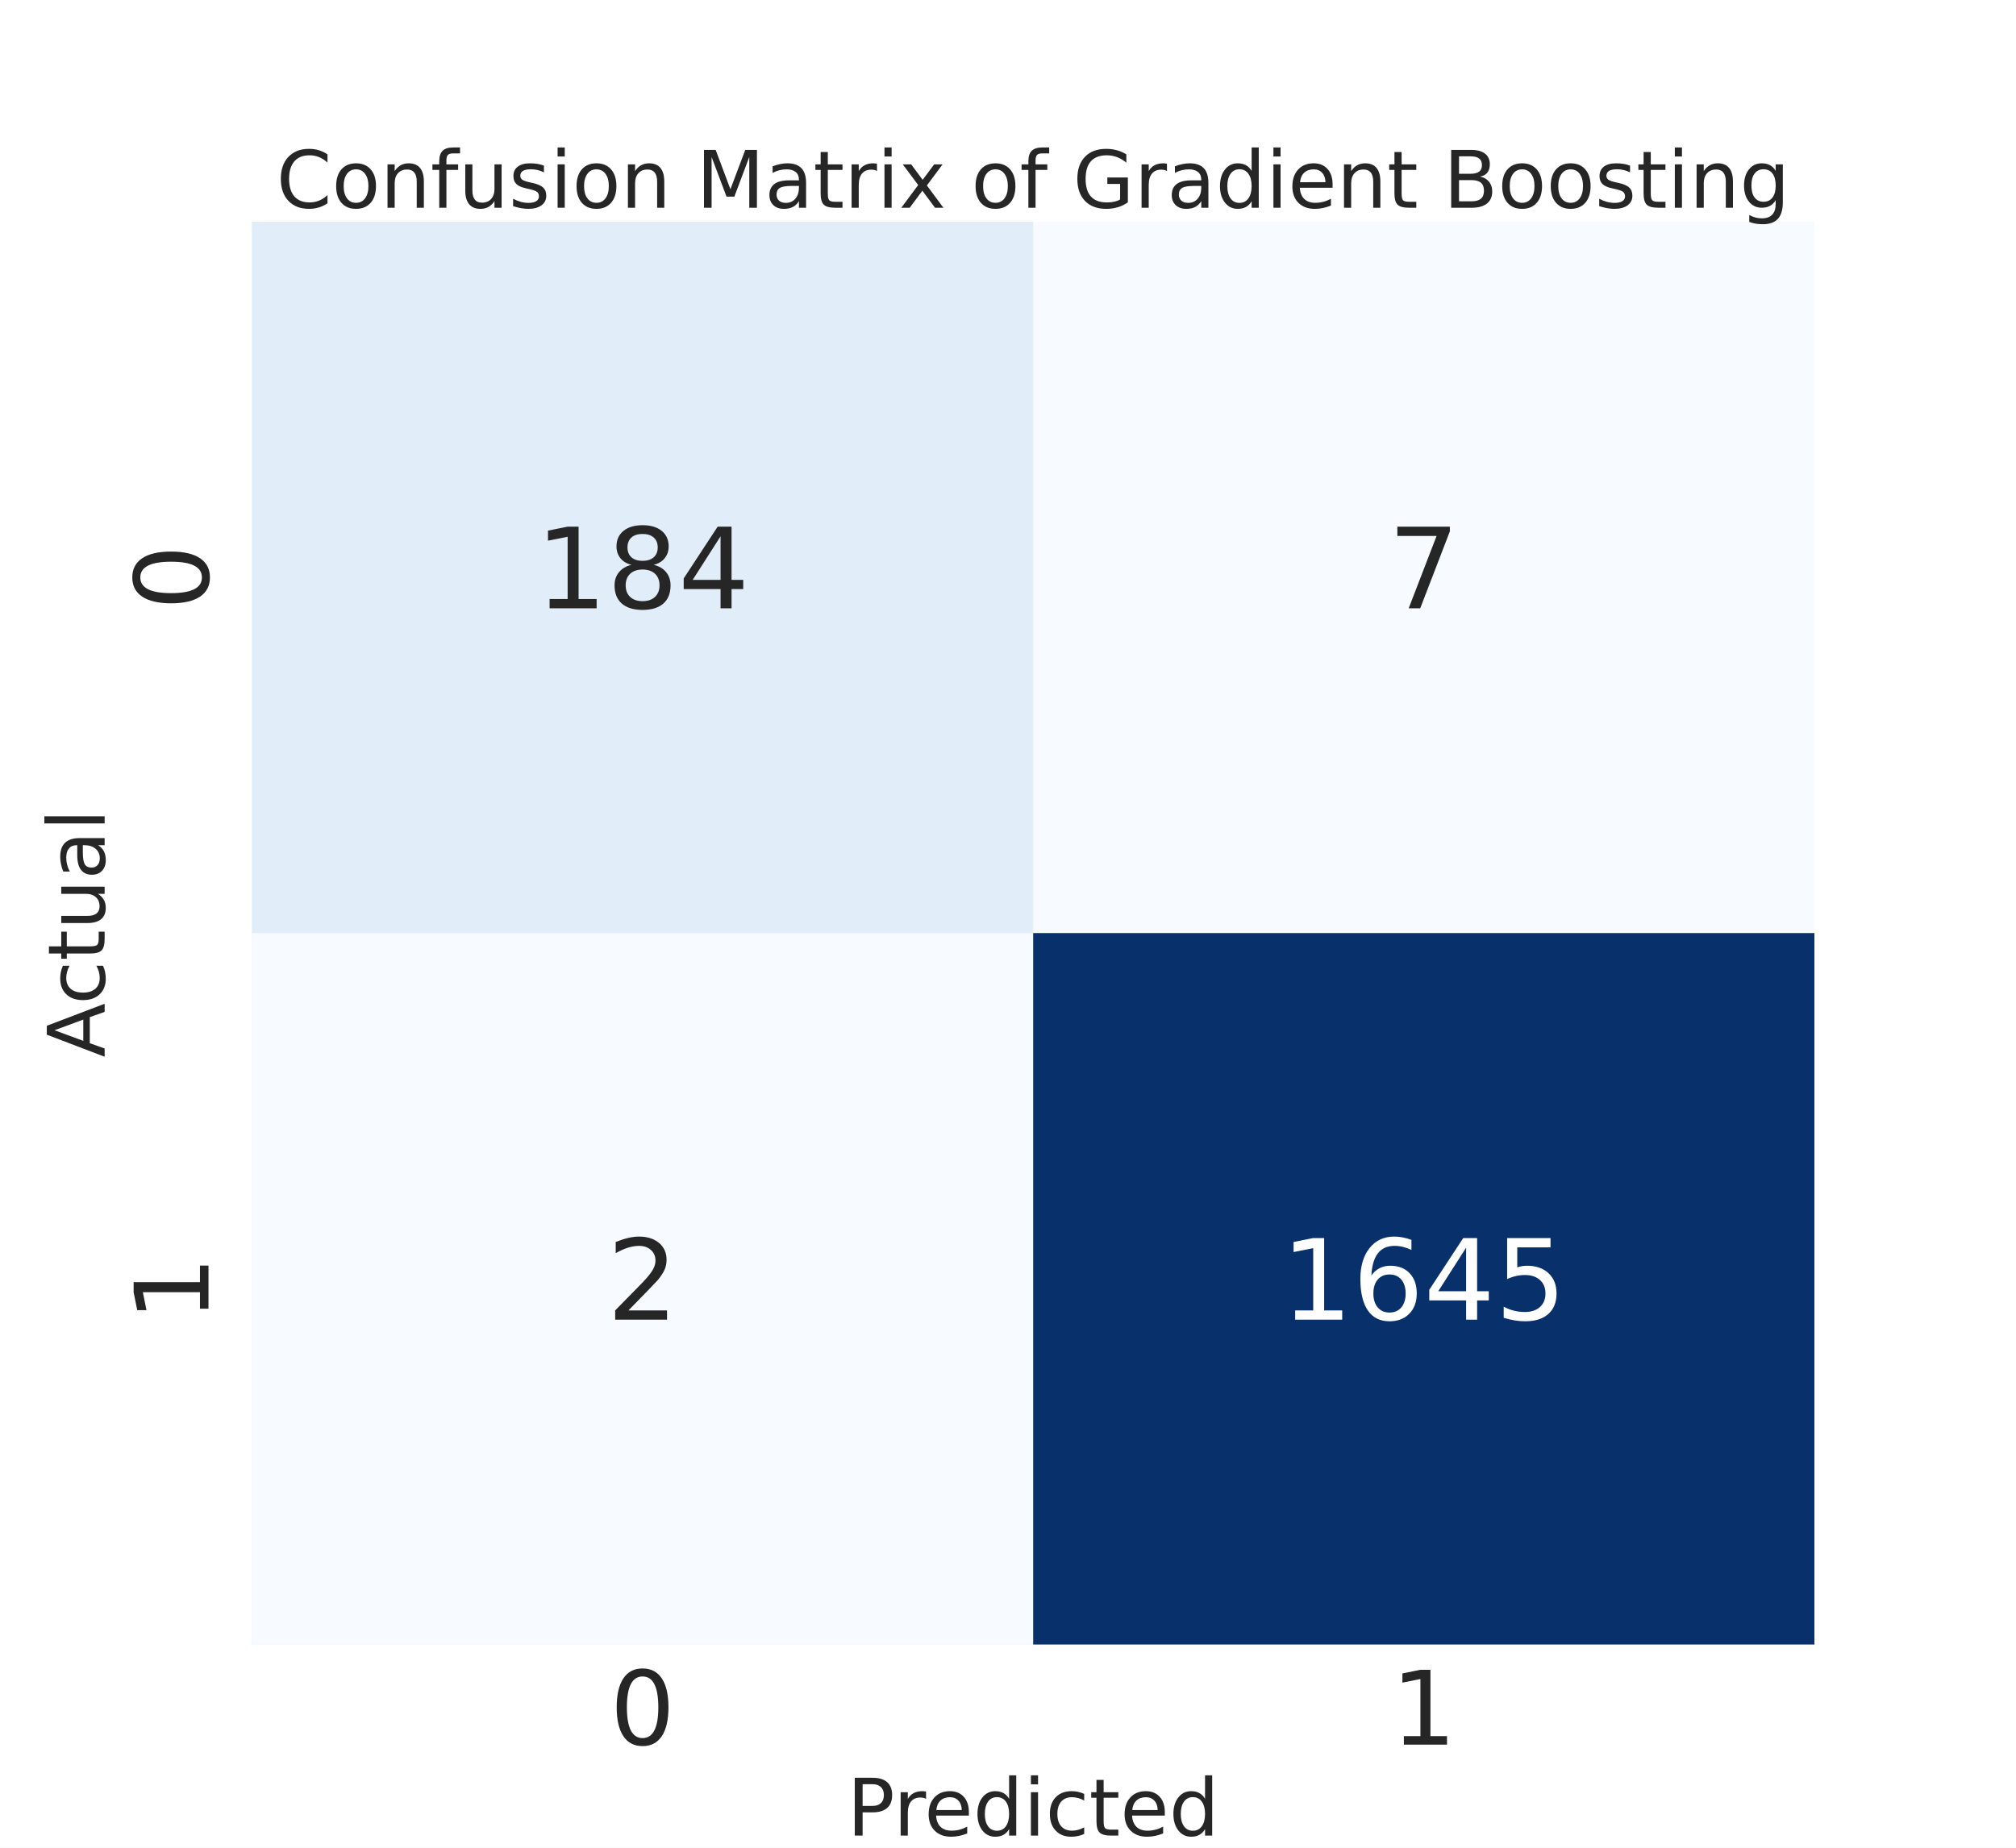
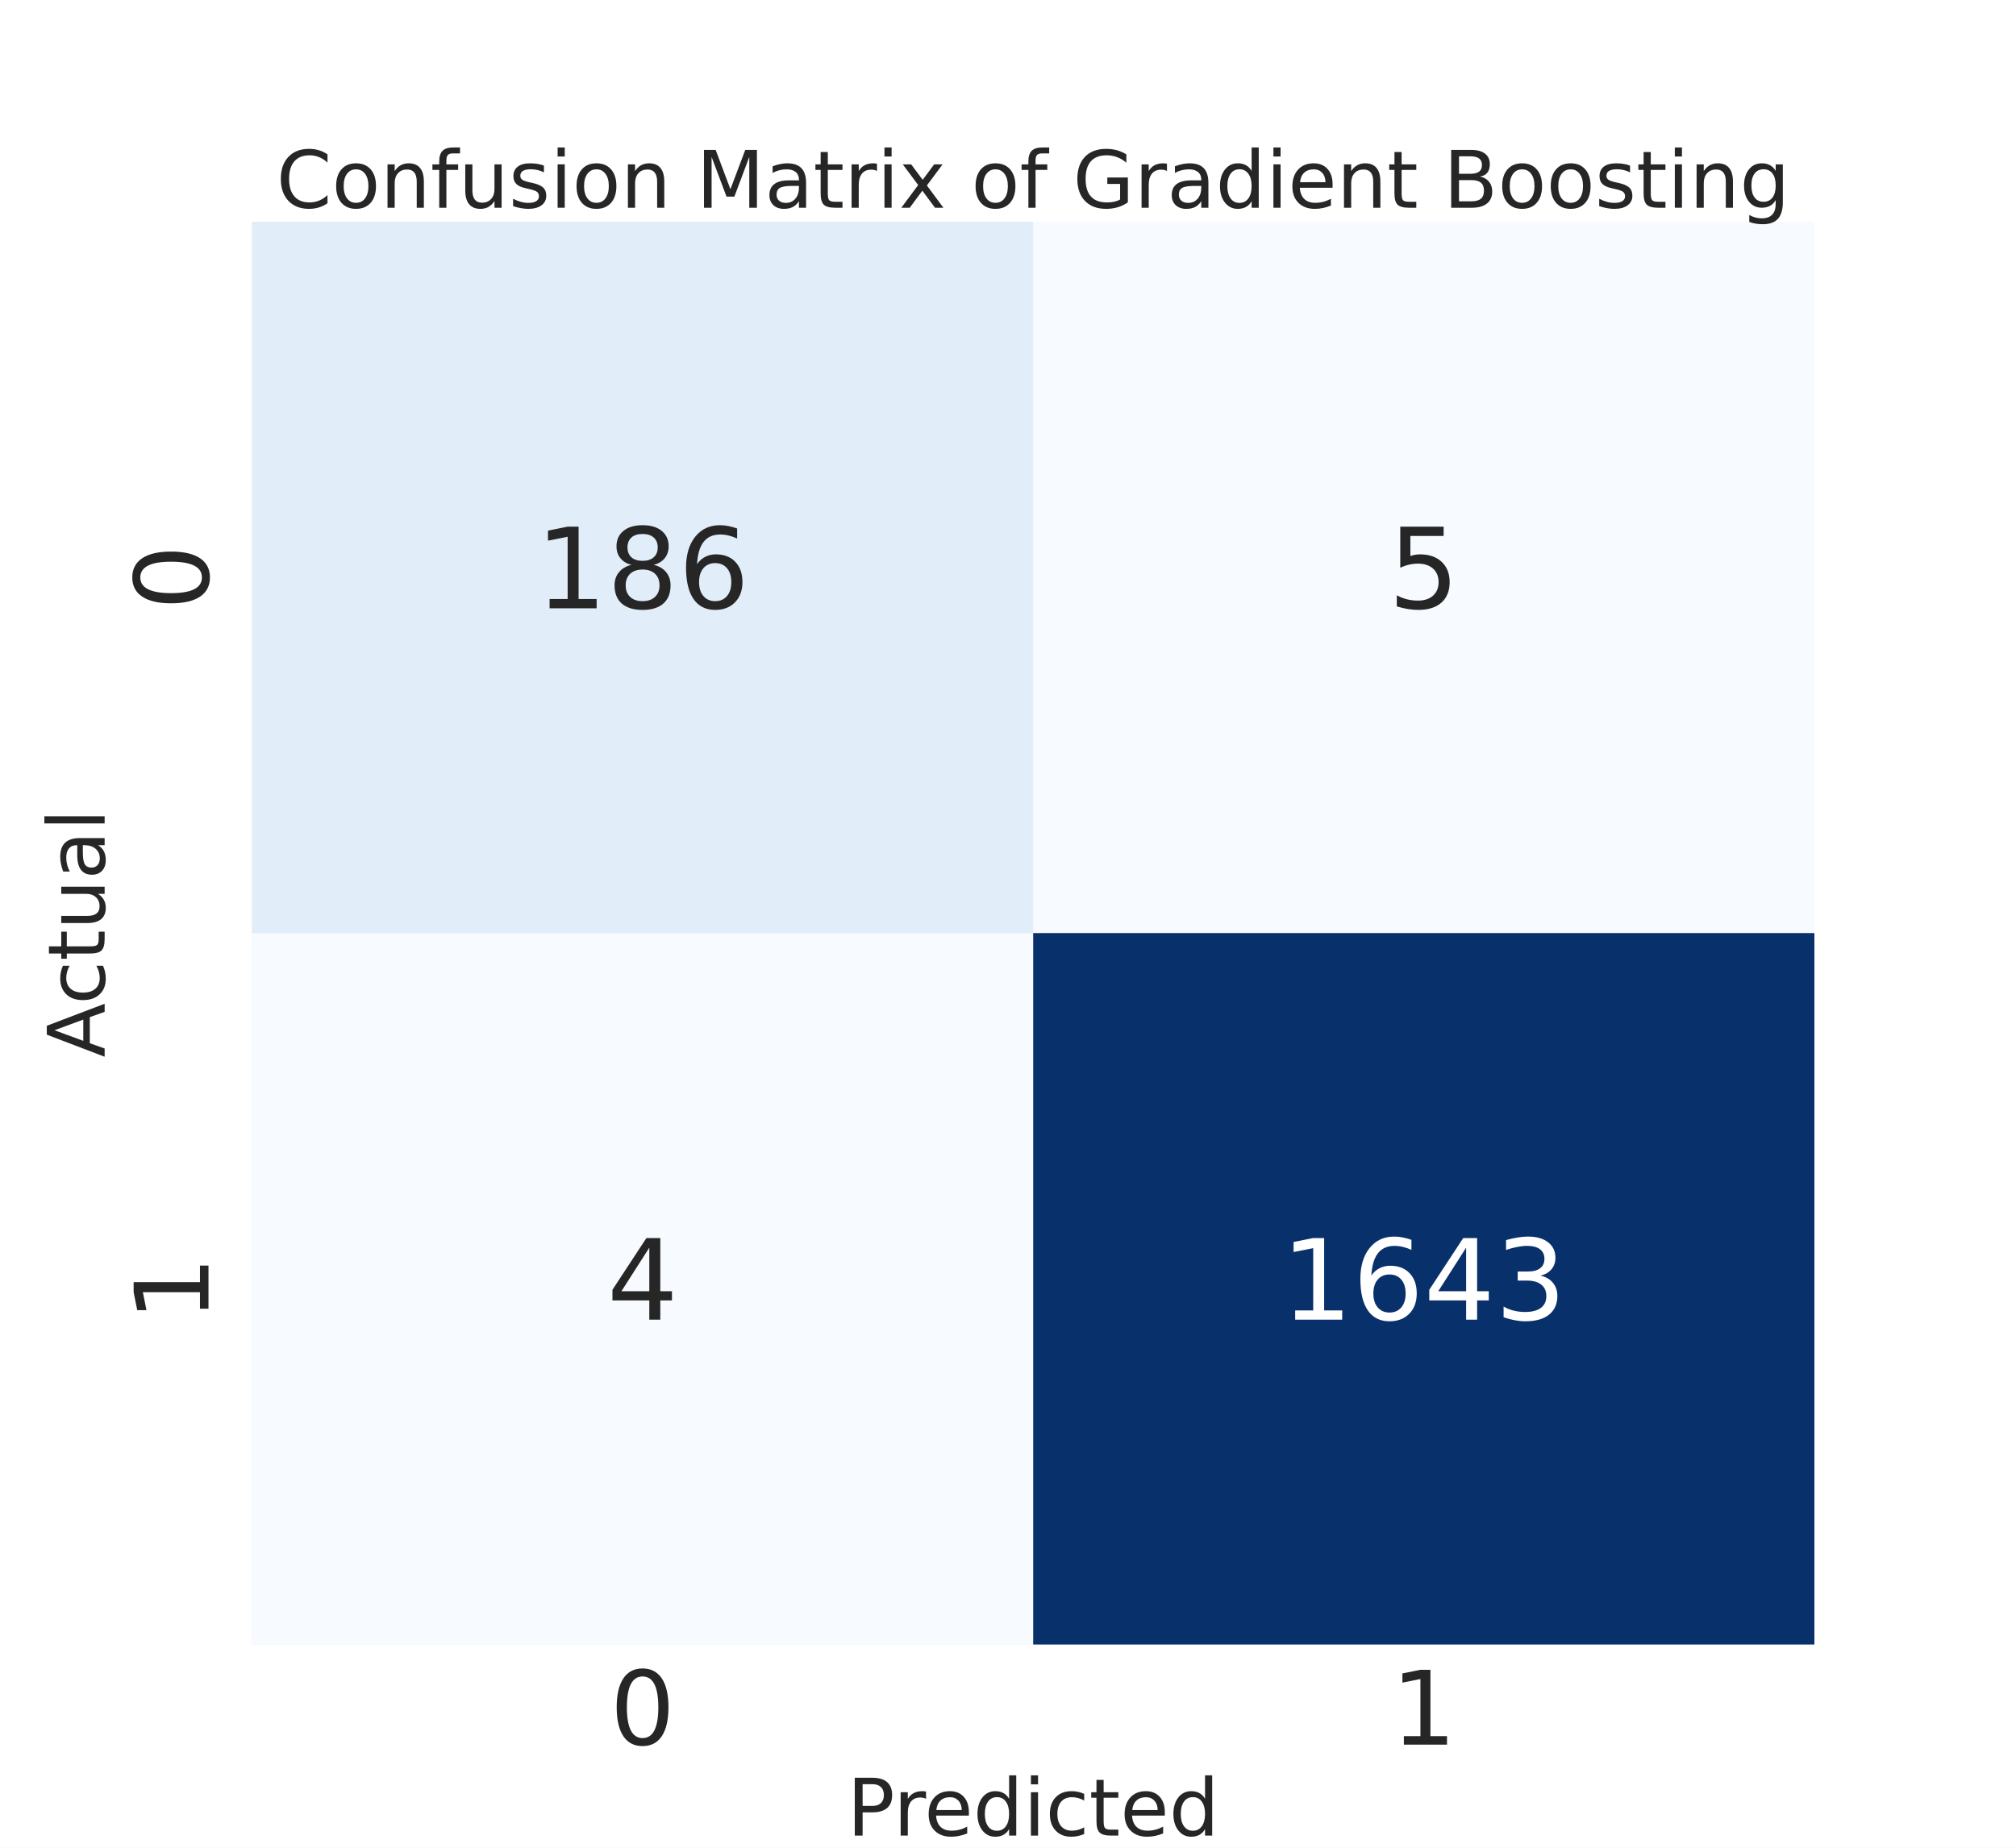
<svg xmlns="http://www.w3.org/2000/svg" xmlns:xlink="http://www.w3.org/1999/xlink" width="864pt" height="792pt" viewBox="0 0 864 792" version="1.1">
  <defs>
    <style type="text/css">*{stroke-linejoin: round; stroke-linecap: butt}</style>
  </defs>
  <g id="figure_1">
    <g id="patch_1">
      <path d="M 0 792  L 864 792  L 864 0  L 0 0  z " style="fill: #ffffff" />
    </g>
    <g id="axes_1">
      <g id="patch_2">
        <path d="M 108 704.88  L 777.6 704.88  L 777.6 95.04  L 108 95.04  z " style="fill: #eaeaf2" />
      </g>
      <g id="matplotlib.axis_1">
        <g id="xtick_1">
          <g id="text_1">
            <g style="fill: #262626" transform="translate(261.4025 747.8131) scale(0.44 -0.44)">
              <defs>
                <path id="DejaVuSans-30" d="M 2034 4250  Q 1547 4250 1301 3770  Q 1056 3291 1056 2328  Q 1056 1369 1301 889  Q 1547 409 2034 409  Q 2525 409 2770 889  Q 3016 1369 3016 2328  Q 3016 3291 2770 3770  Q 2525 4250 2034 4250  z M 2034 4750  Q 2819 4750 3233 4129  Q 3647 3509 3647 2328  Q 3647 1150 3233 529  Q 2819 -91 2034 -91  Q 1250 -91 836 529  Q 422 1150 422 2328  Q 422 3509 836 4129  Q 1250 4750 2034 4750  z " transform="scale(0.015625)" />
              </defs>
              <use xlink:href="#DejaVuSans-30" />
            </g>
          </g>
        </g>
        <g id="xtick_2">
          <g id="text_2">
            <g style="fill: #262626" transform="translate(596.2025 747.8131) scale(0.44 -0.44)">
              <defs>
                <path id="DejaVuSans-31" d="M 794 531  L 1825 531  L 1825 4091  L 703 3866  L 703 4441  L 1819 4666  L 2450 4666  L 2450 531  L 3481 531  L 3481 0  L 794 0  L 794 531  z " transform="scale(0.015625)" />
              </defs>
              <use xlink:href="#DejaVuSans-31" />
            </g>
          </g>
        </g>
        <g id="text_3">
          <g style="fill: #262626" transform="translate(363.0009 786.7984) scale(0.34 -0.34)">
            <defs>
              <path id="DejaVuSans-50" d="M 1259 4147  L 1259 2394  L 2053 2394  Q 2494 2394 2734 2622  Q 2975 2850 2975 3272  Q 2975 3691 2734 3919  Q 2494 4147 2053 4147  L 1259 4147  z M 628 4666  L 2053 4666  Q 2838 4666 3239 4311  Q 3641 3956 3641 3272  Q 3641 2581 3239 2228  Q 2838 1875 2053 1875  L 1259 1875  L 1259 0  L 628 0  L 628 4666  z " transform="scale(0.015625)" />
              <path id="DejaVuSans-72" d="M 2631 2963  Q 2534 3019 2420 3045  Q 2306 3072 2169 3072  Q 1681 3072 1420 2755  Q 1159 2438 1159 1844  L 1159 0  L 581 0  L 581 3500  L 1159 3500  L 1159 2956  Q 1341 3275 1631 3429  Q 1922 3584 2338 3584  Q 2397 3584 2469 3576  Q 2541 3569 2628 3553  L 2631 2963  z " transform="scale(0.015625)" />
              <path id="DejaVuSans-65" d="M 3597 1894  L 3597 1613  L 953 1613  Q 991 1019 1311 708  Q 1631 397 2203 397  Q 2534 397 2845 478  Q 3156 559 3463 722  L 3463 178  Q 3153 47 2828 -22  Q 2503 -91 2169 -91  Q 1331 -91 842 396  Q 353 884 353 1716  Q 353 2575 817 3079  Q 1281 3584 2069 3584  Q 2775 3584 3186 3129  Q 3597 2675 3597 1894  z M 3022 2063  Q 3016 2534 2758 2815  Q 2500 3097 2075 3097  Q 1594 3097 1305 2825  Q 1016 2553 972 2059  L 3022 2063  z " transform="scale(0.015625)" />
              <path id="DejaVuSans-64" d="M 2906 2969  L 2906 4863  L 3481 4863  L 3481 0  L 2906 0  L 2906 525  Q 2725 213 2448 61  Q 2172 -91 1784 -91  Q 1150 -91 751 415  Q 353 922 353 1747  Q 353 2572 751 3078  Q 1150 3584 1784 3584  Q 2172 3584 2448 3432  Q 2725 3281 2906 2969  z M 947 1747  Q 947 1113 1208 752  Q 1469 391 1925 391  Q 2381 391 2643 752  Q 2906 1113 2906 1747  Q 2906 2381 2643 2742  Q 2381 3103 1925 3103  Q 1469 3103 1208 2742  Q 947 2381 947 1747  z " transform="scale(0.015625)" />
              <path id="DejaVuSans-69" d="M 603 3500  L 1178 3500  L 1178 0  L 603 0  L 603 3500  z M 603 4863  L 1178 4863  L 1178 4134  L 603 4134  L 603 4863  z " transform="scale(0.015625)" />
              <path id="DejaVuSans-63" d="M 3122 3366  L 3122 2828  Q 2878 2963 2633 3030  Q 2388 3097 2138 3097  Q 1578 3097 1268 2742  Q 959 2388 959 1747  Q 959 1106 1268 751  Q 1578 397 2138 397  Q 2388 397 2633 464  Q 2878 531 3122 666  L 3122 134  Q 2881 22 2623 -34  Q 2366 -91 2075 -91  Q 1284 -91 818 406  Q 353 903 353 1747  Q 353 2603 823 3093  Q 1294 3584 2113 3584  Q 2378 3584 2631 3529  Q 2884 3475 3122 3366  z " transform="scale(0.015625)" />
              <path id="DejaVuSans-74" d="M 1172 4494  L 1172 3500  L 2356 3500  L 2356 3053  L 1172 3053  L 1172 1153  Q 1172 725 1289 603  Q 1406 481 1766 481  L 2356 481  L 2356 0  L 1766 0  Q 1100 0 847 248  Q 594 497 594 1153  L 594 3053  L 172 3053  L 172 3500  L 594 3500  L 594 4494  L 1172 4494  z " transform="scale(0.015625)" />
            </defs>
            <use xlink:href="#DejaVuSans-50" />
            <use xlink:href="#DejaVuSans-72" x="58.553" />
            <use xlink:href="#DejaVuSans-65" x="97.416" />
            <use xlink:href="#DejaVuSans-64" x="158.939" />
            <use xlink:href="#DejaVuSans-69" x="222.416" />
            <use xlink:href="#DejaVuSans-63" x="250.199" />
            <use xlink:href="#DejaVuSans-74" x="305.18" />
            <use xlink:href="#DejaVuSans-65" x="344.389" />
            <use xlink:href="#DejaVuSans-64" x="405.912" />
          </g>
        </g>
      </g>
      <g id="matplotlib.axis_2">
        <g id="ytick_1">
          <g id="text_4">
            <g style="fill: #262626" transform="translate(89.34937 261.4975) rotate(-90) scale(0.44 -0.44)">
              <use xlink:href="#DejaVuSans-30" />
            </g>
          </g>
        </g>
        <g id="ytick_2">
          <g id="text_5">
            <g style="fill: #262626" transform="translate(89.34937 566.4175) rotate(-90) scale(0.44 -0.44)">
              <use xlink:href="#DejaVuSans-31" />
            </g>
          </g>
        </g>
        <g id="text_6">
          <g style="fill: #262626" transform="translate(44.84531 453.2178) rotate(-90) scale(0.34 -0.34)">
            <defs>
              <path id="DejaVuSans-41" d="M 2188 4044  L 1331 1722  L 3047 1722  L 2188 4044  z M 1831 4666  L 2547 4666  L 4325 0  L 3669 0  L 3244 1197  L 1141 1197  L 716 0  L 50 0  L 1831 4666  z " transform="scale(0.015625)" />
              <path id="DejaVuSans-75" d="M 544 1381  L 544 3500  L 1119 3500  L 1119 1403  Q 1119 906 1312 657  Q 1506 409 1894 409  Q 2359 409 2629 706  Q 2900 1003 2900 1516  L 2900 3500  L 3475 3500  L 3475 0  L 2900 0  L 2900 538  Q 2691 219 2414 64  Q 2138 -91 1772 -91  Q 1169 -91 856 284  Q 544 659 544 1381  z M 1991 3584  L 1991 3584  z " transform="scale(0.015625)" />
              <path id="DejaVuSans-61" d="M 2194 1759  Q 1497 1759 1228 1600  Q 959 1441 959 1056  Q 959 750 1161 570  Q 1363 391 1709 391  Q 2188 391 2477 730  Q 2766 1069 2766 1631  L 2766 1759  L 2194 1759  z M 3341 1997  L 3341 0  L 2766 0  L 2766 531  Q 2569 213 2275 61  Q 1981 -91 1556 -91  Q 1019 -91 701 211  Q 384 513 384 1019  Q 384 1609 779 1909  Q 1175 2209 1959 2209  L 2766 2209  L 2766 2266  Q 2766 2663 2505 2880  Q 2244 3097 1772 3097  Q 1472 3097 1187 3025  Q 903 2953 641 2809  L 641 3341  Q 956 3463 1253 3523  Q 1550 3584 1831 3584  Q 2591 3584 2966 3190  Q 3341 2797 3341 1997  z " transform="scale(0.015625)" />
              <path id="DejaVuSans-6c" d="M 603 4863  L 1178 4863  L 1178 0  L 603 0  L 603 4863  z " transform="scale(0.015625)" />
            </defs>
            <use xlink:href="#DejaVuSans-41" />
            <use xlink:href="#DejaVuSans-63" x="66.658" />
            <use xlink:href="#DejaVuSans-74" x="121.639" />
            <use xlink:href="#DejaVuSans-75" x="160.848" />
            <use xlink:href="#DejaVuSans-61" x="224.227" />
            <use xlink:href="#DejaVuSans-6c" x="285.506" />
          </g>
        </g>
      </g>
      <g id="QuadMesh_1">
-         <path d="M 108 95.04  L 442.8 95.04  L 442.8 399.96  L 108 399.96  L 108 95.04  " clip-path="url(#pff0a11ce2c)" style="fill: #e1edf8" />
-         <path d="M 442.8 95.04  L 777.6 95.04  L 777.6 399.96  L 442.8 399.96  L 442.8 95.04  " clip-path="url(#pff0a11ce2c)" style="fill: #f7fbff" />
-         <path d="M 108 399.96  L 442.8 399.96  L 442.8 704.88  L 108 704.88  L 108 399.96  " clip-path="url(#pff0a11ce2c)" style="fill: #f7fbff" />
-         <path d="M 442.8 399.96  L 777.6 399.96  L 777.6 704.88  L 442.8 704.88  L 442.8 399.96  " clip-path="url(#pff0a11ce2c)" style="fill: #08306b" />
+         <path d="M 108 95.04  L 442.8 95.04  L 442.8 399.96  L 108 399.96  L 108 95.04  " clip-path="url(#p5d9036c86c)" style="fill: #e1edf8" />
+         <path d="M 442.8 95.04  L 777.6 95.04  L 777.6 399.96  L 442.8 399.96  L 442.8 95.04  " clip-path="url(#p5d9036c86c)" style="fill: #f7fbff" />
+         <path d="M 108 399.96  L 442.8 399.96  L 442.8 704.88  L 108 704.88  L 108 399.96  " clip-path="url(#p5d9036c86c)" style="fill: #f7fbff" />
+         <path d="M 442.8 399.96  L 777.6 399.96  L 777.6 704.88  L 442.8 704.88  L 442.8 399.96  " clip-path="url(#p5d9036c86c)" style="fill: #08306b" />
      </g>
      <g id="text_7">
        <g style="fill: #262626" transform="translate(229.59 260.745) scale(0.48 -0.48)">
          <defs>
            <path id="DejaVuSans-38" d="M 2034 2216  Q 1584 2216 1326 1975  Q 1069 1734 1069 1313  Q 1069 891 1326 650  Q 1584 409 2034 409  Q 2484 409 2743 651  Q 3003 894 3003 1313  Q 3003 1734 2745 1975  Q 2488 2216 2034 2216  z M 1403 2484  Q 997 2584 770 2862  Q 544 3141 544 3541  Q 544 4100 942 4425  Q 1341 4750 2034 4750  Q 2731 4750 3128 4425  Q 3525 4100 3525 3541  Q 3525 3141 3298 2862  Q 3072 2584 2669 2484  Q 3125 2378 3379 2068  Q 3634 1759 3634 1313  Q 3634 634 3220 271  Q 2806 -91 2034 -91  Q 1263 -91 848 271  Q 434 634 434 1313  Q 434 1759 690 2068  Q 947 2378 1403 2484  z M 1172 3481  Q 1172 3119 1398 2916  Q 1625 2713 2034 2713  Q 2441 2713 2670 2916  Q 2900 3119 2900 3481  Q 2900 3844 2670 4047  Q 2441 4250 2034 4250  Q 1625 4250 1398 4047  Q 1172 3844 1172 3481  z " transform="scale(0.015625)" />
-             <path id="DejaVuSans-34" d="M 2419 4116  L 825 1625  L 2419 1625  L 2419 4116  z M 2253 4666  L 3047 4666  L 3047 1625  L 3713 1625  L 3713 1100  L 3047 1100  L 3047 0  L 2419 0  L 2419 1100  L 313 1100  L 313 1709  L 2253 4666  z " transform="scale(0.015625)" />
+             <path id="DejaVuSans-36" d="M 2113 2584  Q 1688 2584 1439 2293  Q 1191 2003 1191 1497  Q 1191 994 1439 701  Q 1688 409 2113 409  Q 2538 409 2786 701  Q 3034 994 3034 1497  Q 3034 2003 2786 2293  Q 2538 2584 2113 2584  z M 3366 4563  L 3366 3988  Q 3128 4100 2886 4159  Q 2644 4219 2406 4219  Q 1781 4219 1451 3797  Q 1122 3375 1075 2522  Q 1259 2794 1537 2939  Q 1816 3084 2150 3084  Q 2853 3084 3261 2657  Q 3669 2231 3669 1497  Q 3669 778 3244 343  Q 2819 -91 2113 -91  Q 1303 -91 875 529  Q 447 1150 447 2328  Q 447 3434 972 4092  Q 1497 4750 2381 4750  Q 2619 4750 2861 4703  Q 3103 4656 3366 4563  z " transform="scale(0.015625)" />
          </defs>
          <use xlink:href="#DejaVuSans-31" />
          <use xlink:href="#DejaVuSans-38" x="63.623" />
-           <use xlink:href="#DejaVuSans-34" x="127.246" />
+           <use xlink:href="#DejaVuSans-36" x="127.246" />
        </g>
      </g>
      <g id="text_8">
        <g style="fill: #262626" transform="translate(594.93 260.745) scale(0.48 -0.48)">
          <defs>
-             <path id="DejaVuSans-37" d="M 525 4666  L 3525 4666  L 3525 4397  L 1831 0  L 1172 0  L 2766 4134  L 525 4134  L 525 4666  z " transform="scale(0.015625)" />
+             <path id="DejaVuSans-35" d="M 691 4666  L 3169 4666  L 3169 4134  L 1269 4134  L 1269 2991  Q 1406 3038 1543 3061  Q 1681 3084 1819 3084  Q 2600 3084 3056 2656  Q 3513 2228 3513 1497  Q 3513 744 3044 326  Q 2575 -91 1722 -91  Q 1428 -91 1123 -41  Q 819 9 494 109  L 494 744  Q 775 591 1075 516  Q 1375 441 1709 441  Q 2250 441 2565 725  Q 2881 1009 2881 1497  Q 2881 1984 2565 2268  Q 2250 2553 1709 2553  Q 1456 2553 1204 2497  Q 953 2441 691 2322  L 691 4666  z " transform="scale(0.015625)" />
          </defs>
-           <use xlink:href="#DejaVuSans-37" />
+           <use xlink:href="#DejaVuSans-35" />
        </g>
      </g>
      <g id="text_9">
        <g style="fill: #262626" transform="translate(260.13 565.665) scale(0.48 -0.48)">
          <defs>
-             <path id="DejaVuSans-32" d="M 1228 531  L 3431 531  L 3431 0  L 469 0  L 469 531  Q 828 903 1448 1529  Q 2069 2156 2228 2338  Q 2531 2678 2651 2914  Q 2772 3150 2772 3378  Q 2772 3750 2511 3984  Q 2250 4219 1831 4219  Q 1534 4219 1204 4116  Q 875 4013 500 3803  L 500 4441  Q 881 4594 1212 4672  Q 1544 4750 1819 4750  Q 2544 4750 2975 4387  Q 3406 4025 3406 3419  Q 3406 3131 3298 2873  Q 3191 2616 2906 2266  Q 2828 2175 2409 1742  Q 1991 1309 1228 531  z " transform="scale(0.015625)" />
+             <path id="DejaVuSans-34" d="M 2419 4116  L 825 1625  L 2419 1625  L 2419 4116  z M 2253 4666  L 3047 4666  L 3047 1625  L 3713 1625  L 3713 1100  L 3047 1100  L 3047 0  L 2419 0  L 2419 1100  L 313 1100  L 313 1709  L 2253 4666  z " transform="scale(0.015625)" />
          </defs>
-           <use xlink:href="#DejaVuSans-32" />
+           <use xlink:href="#DejaVuSans-34" />
        </g>
      </g>
      <g id="text_10">
        <g style="fill: #ffffff" transform="translate(549.12 565.665) scale(0.48 -0.48)">
          <defs>
-             <path id="DejaVuSans-36" d="M 2113 2584  Q 1688 2584 1439 2293  Q 1191 2003 1191 1497  Q 1191 994 1439 701  Q 1688 409 2113 409  Q 2538 409 2786 701  Q 3034 994 3034 1497  Q 3034 2003 2786 2293  Q 2538 2584 2113 2584  z M 3366 4563  L 3366 3988  Q 3128 4100 2886 4159  Q 2644 4219 2406 4219  Q 1781 4219 1451 3797  Q 1122 3375 1075 2522  Q 1259 2794 1537 2939  Q 1816 3084 2150 3084  Q 2853 3084 3261 2657  Q 3669 2231 3669 1497  Q 3669 778 3244 343  Q 2819 -91 2113 -91  Q 1303 -91 875 529  Q 447 1150 447 2328  Q 447 3434 972 4092  Q 1497 4750 2381 4750  Q 2619 4750 2861 4703  Q 3103 4656 3366 4563  z " transform="scale(0.015625)" />
-             <path id="DejaVuSans-35" d="M 691 4666  L 3169 4666  L 3169 4134  L 1269 4134  L 1269 2991  Q 1406 3038 1543 3061  Q 1681 3084 1819 3084  Q 2600 3084 3056 2656  Q 3513 2228 3513 1497  Q 3513 744 3044 326  Q 2575 -91 1722 -91  Q 1428 -91 1123 -41  Q 819 9 494 109  L 494 744  Q 775 591 1075 516  Q 1375 441 1709 441  Q 2250 441 2565 725  Q 2881 1009 2881 1497  Q 2881 1984 2565 2268  Q 2250 2553 1709 2553  Q 1456 2553 1204 2497  Q 953 2441 691 2322  L 691 4666  z " transform="scale(0.015625)" />
+             <path id="DejaVuSans-33" d="M 2597 2516  Q 3050 2419 3304 2112  Q 3559 1806 3559 1356  Q 3559 666 3084 287  Q 2609 -91 1734 -91  Q 1441 -91 1130 -33  Q 819 25 488 141  L 488 750  Q 750 597 1062 519  Q 1375 441 1716 441  Q 2309 441 2620 675  Q 2931 909 2931 1356  Q 2931 1769 2642 2001  Q 2353 2234 1838 2234  L 1294 2234  L 1294 2753  L 1863 2753  Q 2328 2753 2575 2939  Q 2822 3125 2822 3475  Q 2822 3834 2567 4026  Q 2313 4219 1838 4219  Q 1578 4219 1281 4162  Q 984 4106 628 3988  L 628 4550  Q 988 4650 1302 4700  Q 1616 4750 1894 4750  Q 2613 4750 3031 4423  Q 3450 4097 3450 3541  Q 3450 3153 3228 2886  Q 3006 2619 2597 2516  z " transform="scale(0.015625)" />
          </defs>
          <use xlink:href="#DejaVuSans-31" />
          <use xlink:href="#DejaVuSans-36" x="63.623" />
          <use xlink:href="#DejaVuSans-34" x="127.246" />
-           <use xlink:href="#DejaVuSans-35" x="190.869" />
+           <use xlink:href="#DejaVuSans-33" x="190.869" />
        </g>
      </g>
      <g id="text_11">
        <g style="fill: #262626" transform="translate(118.4506 89.04) scale(0.34 -0.34)">
          <defs>
            <path id="DejaVuSans-43" d="M 4122 4306  L 4122 3641  Q 3803 3938 3442 4084  Q 3081 4231 2675 4231  Q 1875 4231 1450 3742  Q 1025 3253 1025 2328  Q 1025 1406 1450 917  Q 1875 428 2675 428  Q 3081 428 3442 575  Q 3803 722 4122 1019  L 4122 359  Q 3791 134 3420 21  Q 3050 -91 2638 -91  Q 1578 -91 968 557  Q 359 1206 359 2328  Q 359 3453 968 4101  Q 1578 4750 2638 4750  Q 3056 4750 3426 4639  Q 3797 4528 4122 4306  z " transform="scale(0.015625)" />
            <path id="DejaVuSans-6f" d="M 1959 3097  Q 1497 3097 1228 2736  Q 959 2375 959 1747  Q 959 1119 1226 758  Q 1494 397 1959 397  Q 2419 397 2687 759  Q 2956 1122 2956 1747  Q 2956 2369 2687 2733  Q 2419 3097 1959 3097  z M 1959 3584  Q 2709 3584 3137 3096  Q 3566 2609 3566 1747  Q 3566 888 3137 398  Q 2709 -91 1959 -91  Q 1206 -91 779 398  Q 353 888 353 1747  Q 353 2609 779 3096  Q 1206 3584 1959 3584  z " transform="scale(0.015625)" />
            <path id="DejaVuSans-6e" d="M 3513 2113  L 3513 0  L 2938 0  L 2938 2094  Q 2938 2591 2744 2837  Q 2550 3084 2163 3084  Q 1697 3084 1428 2787  Q 1159 2491 1159 1978  L 1159 0  L 581 0  L 581 3500  L 1159 3500  L 1159 2956  Q 1366 3272 1645 3428  Q 1925 3584 2291 3584  Q 2894 3584 3203 3211  Q 3513 2838 3513 2113  z " transform="scale(0.015625)" />
            <path id="DejaVuSans-66" d="M 2375 4863  L 2375 4384  L 1825 4384  Q 1516 4384 1395 4259  Q 1275 4134 1275 3809  L 1275 3500  L 2222 3500  L 2222 3053  L 1275 3053  L 1275 0  L 697 0  L 697 3053  L 147 3053  L 147 3500  L 697 3500  L 697 3744  Q 697 4328 969 4595  Q 1241 4863 1831 4863  L 2375 4863  z " transform="scale(0.015625)" />
            <path id="DejaVuSans-73" d="M 2834 3397  L 2834 2853  Q 2591 2978 2328 3040  Q 2066 3103 1784 3103  Q 1356 3103 1142 2972  Q 928 2841 928 2578  Q 928 2378 1081 2264  Q 1234 2150 1697 2047  L 1894 2003  Q 2506 1872 2764 1633  Q 3022 1394 3022 966  Q 3022 478 2636 193  Q 2250 -91 1575 -91  Q 1294 -91 989 -36  Q 684 19 347 128  L 347 722  Q 666 556 975 473  Q 1284 391 1588 391  Q 1994 391 2212 530  Q 2431 669 2431 922  Q 2431 1156 2273 1281  Q 2116 1406 1581 1522  L 1381 1569  Q 847 1681 609 1914  Q 372 2147 372 2553  Q 372 3047 722 3315  Q 1072 3584 1716 3584  Q 2034 3584 2315 3537  Q 2597 3491 2834 3397  z " transform="scale(0.015625)" />
            <path id="DejaVuSans-20" transform="scale(0.015625)" />
            <path id="DejaVuSans-4d" d="M 628 4666  L 1569 4666  L 2759 1491  L 3956 4666  L 4897 4666  L 4897 0  L 4281 0  L 4281 4097  L 3078 897  L 2444 897  L 1241 4097  L 1241 0  L 628 0  L 628 4666  z " transform="scale(0.015625)" />
            <path id="DejaVuSans-78" d="M 3513 3500  L 2247 1797  L 3578 0  L 2900 0  L 1881 1375  L 863 0  L 184 0  L 1544 1831  L 300 3500  L 978 3500  L 1906 2253  L 2834 3500  L 3513 3500  z " transform="scale(0.015625)" />
            <path id="DejaVuSans-47" d="M 3809 666  L 3809 1919  L 2778 1919  L 2778 2438  L 4434 2438  L 4434 434  Q 4069 175 3628 42  Q 3188 -91 2688 -91  Q 1594 -91 976 548  Q 359 1188 359 2328  Q 359 3472 976 4111  Q 1594 4750 2688 4750  Q 3144 4750 3555 4637  Q 3966 4525 4313 4306  L 4313 3634  Q 3963 3931 3569 4081  Q 3175 4231 2741 4231  Q 1884 4231 1454 3753  Q 1025 3275 1025 2328  Q 1025 1384 1454 906  Q 1884 428 2741 428  Q 3075 428 3337 486  Q 3600 544 3809 666  z " transform="scale(0.015625)" />
            <path id="DejaVuSans-42" d="M 1259 2228  L 1259 519  L 2272 519  Q 2781 519 3026 730  Q 3272 941 3272 1375  Q 3272 1813 3026 2020  Q 2781 2228 2272 2228  L 1259 2228  z M 1259 4147  L 1259 2741  L 2194 2741  Q 2656 2741 2882 2914  Q 3109 3088 3109 3444  Q 3109 3797 2882 3972  Q 2656 4147 2194 4147  L 1259 4147  z M 628 4666  L 2241 4666  Q 2963 4666 3353 4366  Q 3744 4066 3744 3513  Q 3744 3084 3544 2831  Q 3344 2578 2956 2516  Q 3422 2416 3680 2098  Q 3938 1781 3938 1306  Q 3938 681 3513 340  Q 3088 0 2303 0  L 628 0  L 628 4666  z " transform="scale(0.015625)" />
            <path id="DejaVuSans-67" d="M 2906 1791  Q 2906 2416 2648 2759  Q 2391 3103 1925 3103  Q 1463 3103 1205 2759  Q 947 2416 947 1791  Q 947 1169 1205 825  Q 1463 481 1925 481  Q 2391 481 2648 825  Q 2906 1169 2906 1791  z M 3481 434  Q 3481 -459 3084 -895  Q 2688 -1331 1869 -1331  Q 1566 -1331 1297 -1286  Q 1028 -1241 775 -1147  L 775 -588  Q 1028 -725 1275 -790  Q 1522 -856 1778 -856  Q 2344 -856 2625 -561  Q 2906 -266 2906 331  L 2906 616  Q 2728 306 2450 153  Q 2172 0 1784 0  Q 1141 0 747 490  Q 353 981 353 1791  Q 353 2603 747 3093  Q 1141 3584 1784 3584  Q 2172 3584 2450 3431  Q 2728 3278 2906 2969  L 2906 3500  L 3481 3500  L 3481 434  z " transform="scale(0.015625)" />
          </defs>
          <use xlink:href="#DejaVuSans-43" />
          <use xlink:href="#DejaVuSans-6f" x="69.824" />
          <use xlink:href="#DejaVuSans-6e" x="131.006" />
          <use xlink:href="#DejaVuSans-66" x="194.385" />
          <use xlink:href="#DejaVuSans-75" x="229.59" />
          <use xlink:href="#DejaVuSans-73" x="292.969" />
          <use xlink:href="#DejaVuSans-69" x="345.068" />
          <use xlink:href="#DejaVuSans-6f" x="372.852" />
          <use xlink:href="#DejaVuSans-6e" x="434.033" />
          <use xlink:href="#DejaVuSans-20" x="497.412" />
          <use xlink:href="#DejaVuSans-4d" x="529.199" />
          <use xlink:href="#DejaVuSans-61" x="615.479" />
          <use xlink:href="#DejaVuSans-74" x="676.758" />
          <use xlink:href="#DejaVuSans-72" x="715.967" />
          <use xlink:href="#DejaVuSans-69" x="757.08" />
          <use xlink:href="#DejaVuSans-78" x="784.863" />
          <use xlink:href="#DejaVuSans-20" x="844.043" />
          <use xlink:href="#DejaVuSans-6f" x="875.83" />
          <use xlink:href="#DejaVuSans-66" x="937.012" />
          <use xlink:href="#DejaVuSans-20" x="972.217" />
          <use xlink:href="#DejaVuSans-47" x="1004.004" />
          <use xlink:href="#DejaVuSans-72" x="1081.494" />
          <use xlink:href="#DejaVuSans-61" x="1122.607" />
          <use xlink:href="#DejaVuSans-64" x="1183.887" />
          <use xlink:href="#DejaVuSans-69" x="1247.363" />
          <use xlink:href="#DejaVuSans-65" x="1275.146" />
          <use xlink:href="#DejaVuSans-6e" x="1336.67" />
          <use xlink:href="#DejaVuSans-74" x="1400.049" />
          <use xlink:href="#DejaVuSans-20" x="1439.258" />
          <use xlink:href="#DejaVuSans-42" x="1471.045" />
          <use xlink:href="#DejaVuSans-6f" x="1539.648" />
          <use xlink:href="#DejaVuSans-6f" x="1600.83" />
          <use xlink:href="#DejaVuSans-73" x="1662.012" />
          <use xlink:href="#DejaVuSans-74" x="1714.111" />
          <use xlink:href="#DejaVuSans-69" x="1753.32" />
          <use xlink:href="#DejaVuSans-6e" x="1781.104" />
          <use xlink:href="#DejaVuSans-67" x="1844.482" />
        </g>
      </g>
    </g>
  </g>
  <defs>
-     <clipPath id="pff0a11ce2c">
+     <clipPath id="p5d9036c86c">
      <rect x="108" y="95.04" width="669.6" height="609.84" />
    </clipPath>
  </defs>
</svg>
